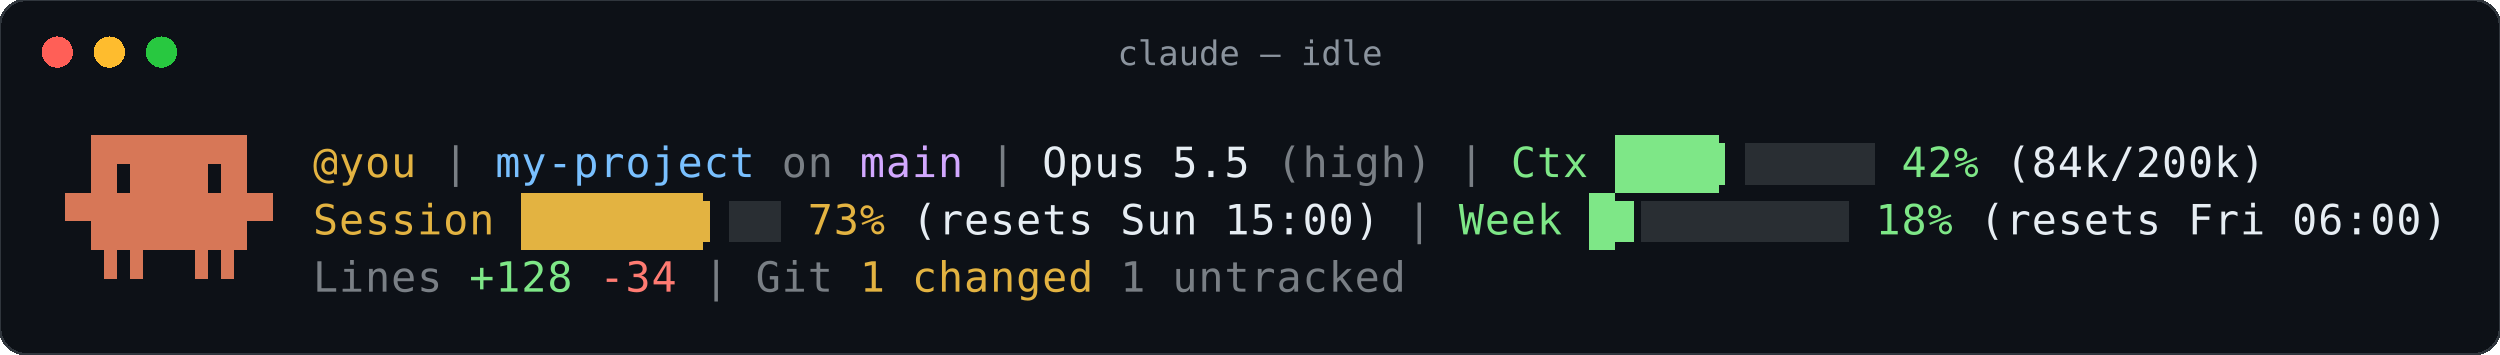
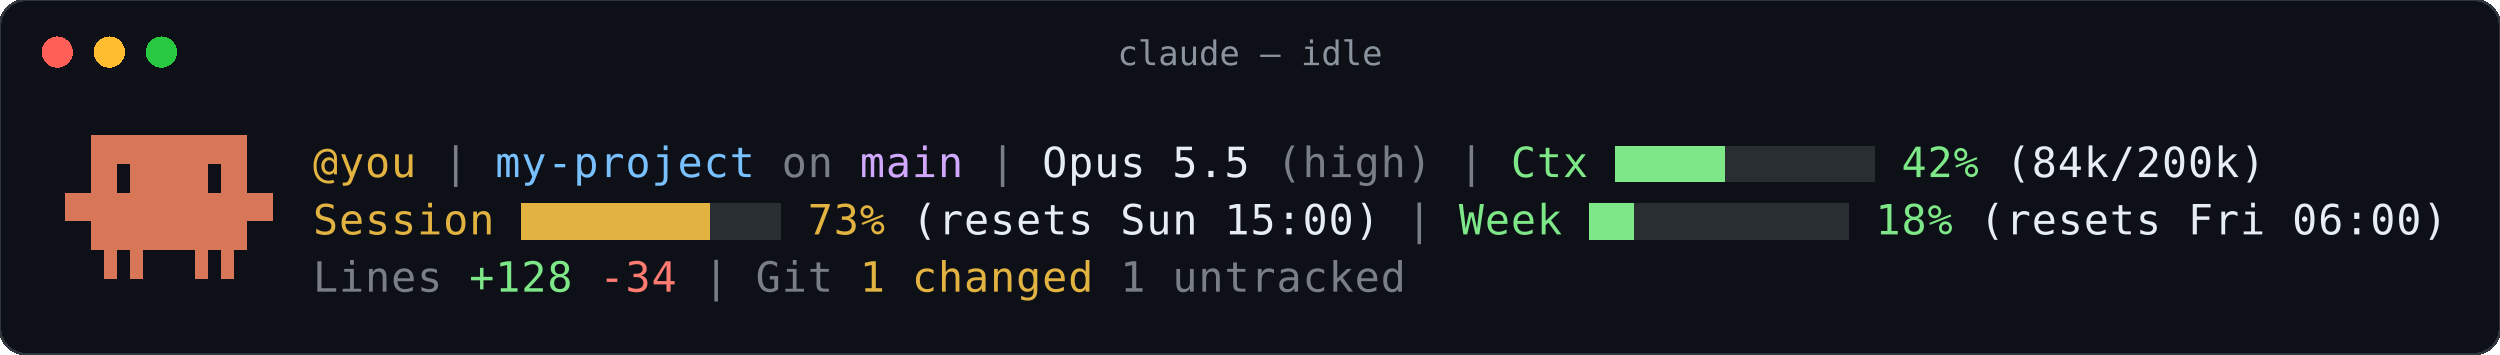
<svg xmlns="http://www.w3.org/2000/svg" shape-rendering="crispEdges" width="960" height="136" viewBox="0 0 960 136">
  <style>text{font-family:ui-monospace,SFMono-Regular,Menlo,Consolas,monospace;font-size:16px;text-anchor:middle}</style>
  <rect width="100%" height="100%" rx="10" fill="#0d1117" stroke="#30363d" />
  <circle cx="22" cy="20" r="6" fill="#ff5f57" />
  <circle cx="42" cy="20" r="6" fill="#febc2e" />
  <circle cx="62" cy="20" r="6" fill="#28c840" />
  <text x="480" y="25" fill="#8b949e" style="font-size:13px">claude — idle</text>
  <text x="125.0" y="68.0" fill="#e3b341">@</text>
  <text x="135.0" y="68.0" fill="#e3b341">y</text>
  <text x="145.0" y="68.0" fill="#e3b341">o</text>
  <text x="155.0" y="68.0" fill="#e3b341">u</text>
  <text x="175.0" y="68.0" fill="#e6edf3" opacity="0.5">|</text>
  <text x="195.0" y="68.0" fill="#79c0ff">m</text>
  <text x="205.0" y="68.0" fill="#79c0ff">y</text>
  <text x="215.0" y="68.0" fill="#79c0ff">-</text>
  <text x="225.0" y="68.0" fill="#79c0ff">p</text>
  <text x="235.0" y="68.0" fill="#79c0ff">r</text>
  <text x="245.0" y="68.0" fill="#79c0ff">o</text>
  <text x="255.0" y="68.0" fill="#79c0ff">j</text>
  <text x="265.0" y="68.0" fill="#79c0ff">e</text>
  <text x="275.0" y="68.0" fill="#79c0ff">c</text>
  <text x="285.0" y="68.0" fill="#79c0ff">t</text>
  <text x="305.0" y="68.0" fill="#e6edf3" opacity="0.5">o</text>
  <text x="315.0" y="68.0" fill="#e6edf3" opacity="0.5">n</text>
  <text x="335.0" y="68.0" fill="#d2a8ff">m</text>
  <text x="345.0" y="68.0" fill="#d2a8ff">a</text>
  <text x="355.0" y="68.0" fill="#d2a8ff">i</text>
  <text x="365.0" y="68.0" fill="#d2a8ff">n</text>
  <text x="385.0" y="68.0" fill="#e6edf3" opacity="0.5">|</text>
  <text x="405.0" y="68.0" fill="#e6edf3">O</text>
  <text x="415.0" y="68.0" fill="#e6edf3">p</text>
  <text x="425.0" y="68.0" fill="#e6edf3">u</text>
  <text x="435.0" y="68.0" fill="#e6edf3">s</text>
  <text x="455.0" y="68.0" fill="#e6edf3">5</text>
  <text x="465.0" y="68.0" fill="#e6edf3">.</text>
  <text x="475.0" y="68.0" fill="#e6edf3">5</text>
  <text x="495.0" y="68.0" fill="#e6edf3" opacity="0.5">(</text>
  <text x="505.0" y="68.0" fill="#e6edf3" opacity="0.5">h</text>
  <text x="515.0" y="68.0" fill="#e6edf3" opacity="0.5">i</text>
  <text x="525.0" y="68.0" fill="#e6edf3" opacity="0.5">g</text>
  <text x="535.0" y="68.0" fill="#e6edf3" opacity="0.5">h</text>
  <text x="545.0" y="68.0" fill="#e6edf3" opacity="0.5">)</text>
  <text x="565.0" y="68.0" fill="#e6edf3" opacity="0.5">|</text>
  <text x="585.0" y="68.0" fill="#7ee787">C</text>
  <text x="595.0" y="68.0" fill="#7ee787">t</text>
  <text x="605.0" y="68.0" fill="#7ee787">x</text>
-   <rect x="620.0" y="52.0" width="5.00" height="11.0" fill="#7ee787" />
-   <rect x="625.0" y="52.0" width="5.00" height="11.0" fill="#7ee787" />
-   <rect x="620.0" y="63.0" width="5.00" height="11.0" fill="#7ee787" />
-   <rect x="625.0" y="63.0" width="5.00" height="11.0" fill="#7ee787" />
-   <rect x="630.0" y="52.0" width="5.00" height="11.0" fill="#7ee787" />
-   <rect x="635.0" y="52.0" width="5.00" height="11.0" fill="#7ee787" />
-   <rect x="630.0" y="63.0" width="5.00" height="11.0" fill="#7ee787" />
-   <rect x="635.0" y="63.0" width="5.00" height="11.0" fill="#7ee787" />
-   <rect x="640.0" y="52.0" width="5.00" height="11.0" fill="#7ee787" />
-   <rect x="645.0" y="52.0" width="5.00" height="11.0" fill="#7ee787" />
-   <rect x="640.0" y="63.0" width="5.00" height="11.0" fill="#7ee787" />
-   <rect x="645.0" y="63.0" width="5.00" height="11.0" fill="#7ee787" />
-   <rect x="650.0" y="52.0" width="5.00" height="11.0" fill="#7ee787" />
-   <rect x="655.0" y="52.0" width="5.00" height="11.0" fill="#7ee787" />
-   <rect x="650.0" y="63.0" width="5.00" height="11.0" fill="#7ee787" />
-   <rect x="655.0" y="63.0" width="5.00" height="11.0" fill="#7ee787" />
-   <rect x="660.0" y="55.0" width="2.50" height="16.0" fill="#7ee787" />
-   <rect x="670.0" y="55.0" width="10.00" height="16" fill="#e6edf3" opacity="0.13" />
-   <rect x="680.0" y="55.0" width="10.00" height="16" fill="#e6edf3" opacity="0.13" />
-   <rect x="690.0" y="55.0" width="10.00" height="16" fill="#e6edf3" opacity="0.13" />
-   <rect x="700.0" y="55.0" width="10.00" height="16" fill="#e6edf3" opacity="0.13" />
-   <rect x="710.0" y="55.0" width="10.00" height="16" fill="#e6edf3" opacity="0.13" />
+   <rect x="620.0" y="56.0" width="10.00" height="14" fill="#e6edf3" opacity="0.13" />
+   <rect x="620.0" y="56.0" width="10.00" height="14.0" fill="#7ee787" />
+   <rect x="630.0" y="56.0" width="10.00" height="14" fill="#e6edf3" opacity="0.13" />
+   <rect x="630.0" y="56.0" width="10.00" height="14.0" fill="#7ee787" />
+   <rect x="640.0" y="56.0" width="10.00" height="14" fill="#e6edf3" opacity="0.13" />
+   <rect x="640.0" y="56.0" width="10.00" height="14.0" fill="#7ee787" />
+   <rect x="650.0" y="56.0" width="10.00" height="14" fill="#e6edf3" opacity="0.13" />
+   <rect x="650.0" y="56.0" width="10.00" height="14.0" fill="#7ee787" />
+   <rect x="660.0" y="56.0" width="10.00" height="14" fill="#e6edf3" opacity="0.13" />
+   <rect x="660.0" y="56.0" width="2.50" height="14.0" fill="#7ee787" />
+   <rect x="670.0" y="56.0" width="10.00" height="14" fill="#e6edf3" opacity="0.13" />
+   <rect x="680.0" y="56.0" width="10.00" height="14" fill="#e6edf3" opacity="0.13" />
+   <rect x="690.0" y="56.0" width="10.00" height="14" fill="#e6edf3" opacity="0.13" />
+   <rect x="700.0" y="56.0" width="10.00" height="14" fill="#e6edf3" opacity="0.13" />
+   <rect x="710.0" y="56.0" width="10.00" height="14" fill="#e6edf3" opacity="0.13" />
  <text x="735.0" y="68.0" fill="#7ee787">4</text>
  <text x="745.0" y="68.0" fill="#7ee787">2</text>
  <text x="755.0" y="68.0" fill="#7ee787">%</text>
  <text x="775.0" y="68.0" fill="#e6edf3">(</text>
  <text x="785.0" y="68.0" fill="#e6edf3">8</text>
  <text x="795.0" y="68.0" fill="#e6edf3">4</text>
  <text x="805.0" y="68.0" fill="#e6edf3">k</text>
  <text x="815.0" y="68.0" fill="#e6edf3">/</text>
  <text x="825.0" y="68.0" fill="#e6edf3">2</text>
  <text x="835.0" y="68.0" fill="#e6edf3">0</text>
  <text x="845.0" y="68.0" fill="#e6edf3">0</text>
  <text x="855.0" y="68.0" fill="#e6edf3">k</text>
  <text x="865.0" y="68.0" fill="#e6edf3">)</text>
  <text x="125.0" y="90.0" fill="#e3b341">S</text>
  <text x="135.0" y="90.0" fill="#e3b341">e</text>
  <text x="145.0" y="90.0" fill="#e3b341">s</text>
  <text x="155.0" y="90.0" fill="#e3b341">s</text>
  <text x="165.0" y="90.0" fill="#e3b341">i</text>
  <text x="175.0" y="90.0" fill="#e3b341">o</text>
  <text x="185.0" y="90.0" fill="#e3b341">n</text>
-   <rect x="200.0" y="74.0" width="5.00" height="11.0" fill="#e3b341" />
-   <rect x="205.0" y="74.0" width="5.00" height="11.0" fill="#e3b341" />
-   <rect x="200.0" y="85.0" width="5.00" height="11.0" fill="#e3b341" />
-   <rect x="205.0" y="85.0" width="5.00" height="11.0" fill="#e3b341" />
-   <rect x="210.0" y="74.0" width="5.00" height="11.0" fill="#e3b341" />
-   <rect x="215.0" y="74.0" width="5.00" height="11.0" fill="#e3b341" />
-   <rect x="210.0" y="85.0" width="5.00" height="11.0" fill="#e3b341" />
-   <rect x="215.0" y="85.0" width="5.00" height="11.0" fill="#e3b341" />
-   <rect x="220.0" y="74.0" width="5.00" height="11.0" fill="#e3b341" />
-   <rect x="225.0" y="74.0" width="5.00" height="11.0" fill="#e3b341" />
-   <rect x="220.0" y="85.0" width="5.00" height="11.0" fill="#e3b341" />
-   <rect x="225.0" y="85.0" width="5.00" height="11.0" fill="#e3b341" />
-   <rect x="230.0" y="74.0" width="5.00" height="11.0" fill="#e3b341" />
-   <rect x="235.0" y="74.0" width="5.00" height="11.0" fill="#e3b341" />
-   <rect x="230.0" y="85.0" width="5.00" height="11.0" fill="#e3b341" />
-   <rect x="235.0" y="85.0" width="5.00" height="11.0" fill="#e3b341" />
-   <rect x="240.0" y="74.0" width="5.00" height="11.0" fill="#e3b341" />
-   <rect x="245.0" y="74.0" width="5.00" height="11.0" fill="#e3b341" />
-   <rect x="240.0" y="85.0" width="5.00" height="11.0" fill="#e3b341" />
-   <rect x="245.0" y="85.0" width="5.00" height="11.0" fill="#e3b341" />
-   <rect x="250.0" y="74.0" width="5.00" height="11.0" fill="#e3b341" />
-   <rect x="255.0" y="74.0" width="5.00" height="11.0" fill="#e3b341" />
-   <rect x="250.0" y="85.0" width="5.00" height="11.0" fill="#e3b341" />
-   <rect x="255.0" y="85.0" width="5.00" height="11.0" fill="#e3b341" />
-   <rect x="260.0" y="74.0" width="5.00" height="11.0" fill="#e3b341" />
-   <rect x="265.0" y="74.0" width="5.00" height="11.0" fill="#e3b341" />
-   <rect x="260.0" y="85.0" width="5.00" height="11.0" fill="#e3b341" />
-   <rect x="265.0" y="85.0" width="5.00" height="11.0" fill="#e3b341" />
-   <rect x="270.0" y="77.0" width="2.50" height="16.0" fill="#e3b341" />
-   <rect x="280.0" y="77.0" width="10.00" height="16" fill="#e6edf3" opacity="0.13" />
-   <rect x="290.0" y="77.0" width="10.00" height="16" fill="#e6edf3" opacity="0.13" />
+   <rect x="200.0" y="78.0" width="10.00" height="14" fill="#e6edf3" opacity="0.13" />
+   <rect x="200.0" y="78.0" width="10.00" height="14.0" fill="#e3b341" />
+   <rect x="210.0" y="78.0" width="10.00" height="14" fill="#e6edf3" opacity="0.13" />
+   <rect x="210.0" y="78.0" width="10.00" height="14.0" fill="#e3b341" />
+   <rect x="220.0" y="78.0" width="10.00" height="14" fill="#e6edf3" opacity="0.13" />
+   <rect x="220.0" y="78.0" width="10.00" height="14.0" fill="#e3b341" />
+   <rect x="230.0" y="78.0" width="10.00" height="14" fill="#e6edf3" opacity="0.13" />
+   <rect x="230.0" y="78.0" width="10.00" height="14.0" fill="#e3b341" />
+   <rect x="240.0" y="78.0" width="10.00" height="14" fill="#e6edf3" opacity="0.13" />
+   <rect x="240.0" y="78.0" width="10.00" height="14.0" fill="#e3b341" />
+   <rect x="250.0" y="78.0" width="10.00" height="14" fill="#e6edf3" opacity="0.13" />
+   <rect x="250.0" y="78.0" width="10.00" height="14.0" fill="#e3b341" />
+   <rect x="260.0" y="78.0" width="10.00" height="14" fill="#e6edf3" opacity="0.13" />
+   <rect x="260.0" y="78.0" width="10.00" height="14.0" fill="#e3b341" />
+   <rect x="270.0" y="78.0" width="10.00" height="14" fill="#e6edf3" opacity="0.13" />
+   <rect x="270.0" y="78.0" width="2.50" height="14.0" fill="#e3b341" />
+   <rect x="280.0" y="78.0" width="10.00" height="14" fill="#e6edf3" opacity="0.13" />
+   <rect x="290.0" y="78.0" width="10.00" height="14" fill="#e6edf3" opacity="0.13" />
  <text x="315.0" y="90.0" fill="#e3b341">7</text>
  <text x="325.0" y="90.0" fill="#e3b341">3</text>
  <text x="335.0" y="90.0" fill="#e3b341">%</text>
  <text x="355.0" y="90.0" fill="#e6edf3">(</text>
  <text x="365.0" y="90.0" fill="#e6edf3">r</text>
  <text x="375.0" y="90.0" fill="#e6edf3">e</text>
  <text x="385.0" y="90.0" fill="#e6edf3">s</text>
  <text x="395.0" y="90.0" fill="#e6edf3">e</text>
  <text x="405.0" y="90.0" fill="#e6edf3">t</text>
  <text x="415.0" y="90.0" fill="#e6edf3">s</text>
  <text x="435.0" y="90.0" fill="#e6edf3">S</text>
  <text x="445.0" y="90.0" fill="#e6edf3">u</text>
  <text x="455.0" y="90.0" fill="#e6edf3">n</text>
  <text x="475.0" y="90.0" fill="#e6edf3">1</text>
  <text x="485.0" y="90.0" fill="#e6edf3">5</text>
  <text x="495.0" y="90.0" fill="#e6edf3">:</text>
  <text x="505.0" y="90.0" fill="#e6edf3">0</text>
  <text x="515.0" y="90.0" fill="#e6edf3">0</text>
  <text x="525.0" y="90.0" fill="#e6edf3">)</text>
  <text x="545.0" y="90.0" fill="#e6edf3" opacity="0.5">|</text>
  <text x="565.0" y="90.0" fill="#7ee787">W</text>
  <text x="575.0" y="90.0" fill="#7ee787">e</text>
  <text x="585.0" y="90.0" fill="#7ee787">e</text>
  <text x="595.0" y="90.0" fill="#7ee787">k</text>
-   <rect x="610.0" y="74.0" width="5.00" height="11.0" fill="#7ee787" />
-   <rect x="615.0" y="74.0" width="5.00" height="11.0" fill="#7ee787" />
-   <rect x="610.0" y="85.0" width="5.00" height="11.0" fill="#7ee787" />
-   <rect x="615.0" y="85.0" width="5.00" height="11.0" fill="#7ee787" />
-   <rect x="620.0" y="77.0" width="7.50" height="16.0" fill="#7ee787" />
-   <rect x="630.0" y="77.0" width="10.00" height="16" fill="#e6edf3" opacity="0.13" />
-   <rect x="640.0" y="77.0" width="10.00" height="16" fill="#e6edf3" opacity="0.13" />
-   <rect x="650.0" y="77.0" width="10.00" height="16" fill="#e6edf3" opacity="0.13" />
-   <rect x="660.0" y="77.0" width="10.00" height="16" fill="#e6edf3" opacity="0.13" />
-   <rect x="670.0" y="77.0" width="10.00" height="16" fill="#e6edf3" opacity="0.13" />
-   <rect x="680.0" y="77.0" width="10.00" height="16" fill="#e6edf3" opacity="0.13" />
-   <rect x="690.0" y="77.0" width="10.00" height="16" fill="#e6edf3" opacity="0.13" />
-   <rect x="700.0" y="77.0" width="10.00" height="16" fill="#e6edf3" opacity="0.13" />
+   <rect x="610.0" y="78.0" width="10.00" height="14" fill="#e6edf3" opacity="0.13" />
+   <rect x="610.0" y="78.0" width="10.00" height="14.0" fill="#7ee787" />
+   <rect x="620.0" y="78.0" width="10.00" height="14" fill="#e6edf3" opacity="0.13" />
+   <rect x="620.0" y="78.0" width="7.50" height="14.0" fill="#7ee787" />
+   <rect x="630.0" y="78.0" width="10.00" height="14" fill="#e6edf3" opacity="0.13" />
+   <rect x="640.0" y="78.0" width="10.00" height="14" fill="#e6edf3" opacity="0.13" />
+   <rect x="650.0" y="78.0" width="10.00" height="14" fill="#e6edf3" opacity="0.13" />
+   <rect x="660.0" y="78.0" width="10.00" height="14" fill="#e6edf3" opacity="0.13" />
+   <rect x="670.0" y="78.0" width="10.00" height="14" fill="#e6edf3" opacity="0.13" />
+   <rect x="680.0" y="78.0" width="10.00" height="14" fill="#e6edf3" opacity="0.13" />
+   <rect x="690.0" y="78.0" width="10.00" height="14" fill="#e6edf3" opacity="0.13" />
+   <rect x="700.0" y="78.0" width="10.00" height="14" fill="#e6edf3" opacity="0.13" />
  <text x="725.0" y="90.0" fill="#7ee787">1</text>
  <text x="735.0" y="90.0" fill="#7ee787">8</text>
  <text x="745.0" y="90.0" fill="#7ee787">%</text>
  <text x="765.0" y="90.0" fill="#e6edf3">(</text>
  <text x="775.0" y="90.0" fill="#e6edf3">r</text>
  <text x="785.0" y="90.0" fill="#e6edf3">e</text>
  <text x="795.0" y="90.0" fill="#e6edf3">s</text>
  <text x="805.0" y="90.0" fill="#e6edf3">e</text>
  <text x="815.0" y="90.0" fill="#e6edf3">t</text>
  <text x="825.0" y="90.0" fill="#e6edf3">s</text>
  <text x="845.0" y="90.0" fill="#e6edf3">F</text>
  <text x="855.0" y="90.0" fill="#e6edf3">r</text>
  <text x="865.0" y="90.0" fill="#e6edf3">i</text>
  <text x="885.0" y="90.0" fill="#e6edf3">0</text>
  <text x="895.0" y="90.0" fill="#e6edf3">6</text>
  <text x="905.0" y="90.0" fill="#e6edf3">:</text>
  <text x="915.0" y="90.0" fill="#e6edf3">0</text>
  <text x="925.0" y="90.0" fill="#e6edf3">0</text>
  <text x="935.0" y="90.0" fill="#e6edf3">)</text>
  <text x="125.0" y="112.0" fill="#e6edf3" opacity="0.5">L</text>
  <text x="135.0" y="112.0" fill="#e6edf3" opacity="0.5">i</text>
  <text x="145.0" y="112.0" fill="#e6edf3" opacity="0.5">n</text>
  <text x="155.0" y="112.0" fill="#e6edf3" opacity="0.5">e</text>
  <text x="165.0" y="112.0" fill="#e6edf3" opacity="0.5">s</text>
  <text x="185.0" y="112.0" fill="#7ee787">+</text>
  <text x="195.0" y="112.0" fill="#7ee787">1</text>
  <text x="205.0" y="112.0" fill="#7ee787">2</text>
  <text x="215.0" y="112.0" fill="#7ee787">8</text>
  <text x="235.0" y="112.0" fill="#ff7b72">-</text>
  <text x="245.0" y="112.0" fill="#ff7b72">3</text>
  <text x="255.0" y="112.0" fill="#ff7b72">4</text>
  <text x="275.0" y="112.0" fill="#e6edf3" opacity="0.5">|</text>
  <text x="295.0" y="112.0" fill="#e6edf3" opacity="0.5">G</text>
  <text x="305.0" y="112.0" fill="#e6edf3" opacity="0.5">i</text>
  <text x="315.0" y="112.0" fill="#e6edf3" opacity="0.5">t</text>
  <text x="335.0" y="112.0" fill="#e3b341">1</text>
  <text x="355.0" y="112.0" fill="#e3b341">c</text>
  <text x="365.0" y="112.0" fill="#e3b341">h</text>
  <text x="375.0" y="112.0" fill="#e3b341">a</text>
  <text x="385.0" y="112.0" fill="#e3b341">n</text>
  <text x="395.0" y="112.0" fill="#e3b341">g</text>
  <text x="405.0" y="112.0" fill="#e3b341">e</text>
  <text x="415.0" y="112.0" fill="#e3b341">d</text>
  <text x="435.0" y="112.0" fill="#e6edf3" opacity="0.5">1</text>
  <text x="455.0" y="112.0" fill="#e6edf3" opacity="0.5">u</text>
  <text x="465.0" y="112.0" fill="#e6edf3" opacity="0.5">n</text>
  <text x="475.0" y="112.0" fill="#e6edf3" opacity="0.5">t</text>
  <text x="485.0" y="112.0" fill="#e6edf3" opacity="0.5">r</text>
  <text x="495.0" y="112.0" fill="#e6edf3" opacity="0.5">a</text>
  <text x="505.0" y="112.0" fill="#e6edf3" opacity="0.5">c</text>
  <text x="515.0" y="112.0" fill="#e6edf3" opacity="0.5">k</text>
  <text x="525.0" y="112.0" fill="#e6edf3" opacity="0.5">e</text>
  <text x="535.0" y="112.0" fill="#e6edf3" opacity="0.5">d</text>
  <rect x="35.0" y="52.0" width="5.00" height="11.0" fill="#d77757" />
  <rect x="35.0" y="63.0" width="5.00" height="11.0" fill="#d77757" />
  <rect x="40.0" y="52.0" width="5.00" height="11.0" fill="#d77757" />
  <rect x="45.0" y="52.0" width="5.00" height="11.0" fill="#d77757" />
  <rect x="40.0" y="63.0" width="5.00" height="11.0" fill="#d77757" />
  <rect x="50.0" y="52.0" width="5.00" height="11.0" fill="#d77757" />
  <rect x="55.0" y="52.0" width="5.00" height="11.0" fill="#d77757" />
  <rect x="50.0" y="63.0" width="5.00" height="11.0" fill="#d77757" />
  <rect x="55.0" y="63.0" width="5.00" height="11.0" fill="#d77757" />
  <rect x="60.0" y="52.0" width="5.00" height="11.0" fill="#d77757" />
  <rect x="65.0" y="52.0" width="5.00" height="11.0" fill="#d77757" />
  <rect x="60.0" y="63.0" width="5.00" height="11.0" fill="#d77757" />
  <rect x="65.0" y="63.0" width="5.00" height="11.0" fill="#d77757" />
  <rect x="70.0" y="52.0" width="5.00" height="11.0" fill="#d77757" />
  <rect x="75.0" y="52.0" width="5.00" height="11.0" fill="#d77757" />
  <rect x="70.0" y="63.0" width="5.00" height="11.0" fill="#d77757" />
  <rect x="75.0" y="63.0" width="5.00" height="11.0" fill="#d77757" />
  <rect x="80.0" y="52.0" width="5.00" height="11.0" fill="#d77757" />
  <rect x="85.0" y="52.0" width="5.00" height="11.0" fill="#d77757" />
  <rect x="85.0" y="63.0" width="5.00" height="11.0" fill="#d77757" />
  <rect x="90.0" y="52.0" width="5.00" height="11.0" fill="#d77757" />
  <rect x="90.0" y="63.0" width="5.00" height="11.0" fill="#d77757" />
  <rect x="25.0" y="74.0" width="5.00" height="11.0" fill="#d77757" />
  <rect x="30.0" y="74.0" width="5.00" height="11.0" fill="#d77757" />
  <rect x="35.0" y="74.0" width="5.00" height="11.0" fill="#d77757" />
  <rect x="35.0" y="85.0" width="5.00" height="11.0" fill="#d77757" />
  <rect x="40.0" y="74.0" width="5.00" height="11.0" fill="#d77757" />
  <rect x="45.0" y="74.0" width="5.00" height="11.0" fill="#d77757" />
  <rect x="40.0" y="85.0" width="5.00" height="11.0" fill="#d77757" />
  <rect x="45.0" y="85.0" width="5.00" height="11.0" fill="#d77757" />
  <rect x="50.0" y="74.0" width="5.00" height="11.0" fill="#d77757" />
  <rect x="55.0" y="74.0" width="5.00" height="11.0" fill="#d77757" />
  <rect x="50.0" y="85.0" width="5.00" height="11.0" fill="#d77757" />
  <rect x="55.0" y="85.0" width="5.00" height="11.0" fill="#d77757" />
  <rect x="60.0" y="74.0" width="5.00" height="11.0" fill="#d77757" />
  <rect x="65.0" y="74.0" width="5.00" height="11.0" fill="#d77757" />
  <rect x="60.0" y="85.0" width="5.00" height="11.0" fill="#d77757" />
  <rect x="65.0" y="85.0" width="5.00" height="11.0" fill="#d77757" />
  <rect x="70.0" y="74.0" width="5.00" height="11.0" fill="#d77757" />
  <rect x="75.0" y="74.0" width="5.00" height="11.0" fill="#d77757" />
  <rect x="70.0" y="85.0" width="5.00" height="11.0" fill="#d77757" />
  <rect x="75.0" y="85.0" width="5.00" height="11.0" fill="#d77757" />
  <rect x="80.0" y="74.0" width="5.00" height="11.0" fill="#d77757" />
  <rect x="85.0" y="74.0" width="5.00" height="11.0" fill="#d77757" />
  <rect x="80.0" y="85.0" width="5.00" height="11.0" fill="#d77757" />
  <rect x="85.0" y="85.0" width="5.00" height="11.0" fill="#d77757" />
  <rect x="90.0" y="74.0" width="5.00" height="11.0" fill="#d77757" />
  <rect x="95.0" y="74.0" width="5.00" height="11.0" fill="#d77757" />
  <rect x="90.0" y="85.0" width="5.00" height="11.0" fill="#d77757" />
  <rect x="100.0" y="74.0" width="5.00" height="11.0" fill="#d77757" />
  <rect x="40.0" y="96.0" width="5.00" height="11.0" fill="#d77757" />
  <rect x="50.0" y="96.0" width="5.00" height="11.0" fill="#d77757" />
  <rect x="75.0" y="96.0" width="5.00" height="11.0" fill="#d77757" />
  <rect x="85.0" y="96.0" width="5.00" height="11.0" fill="#d77757" />
</svg>
